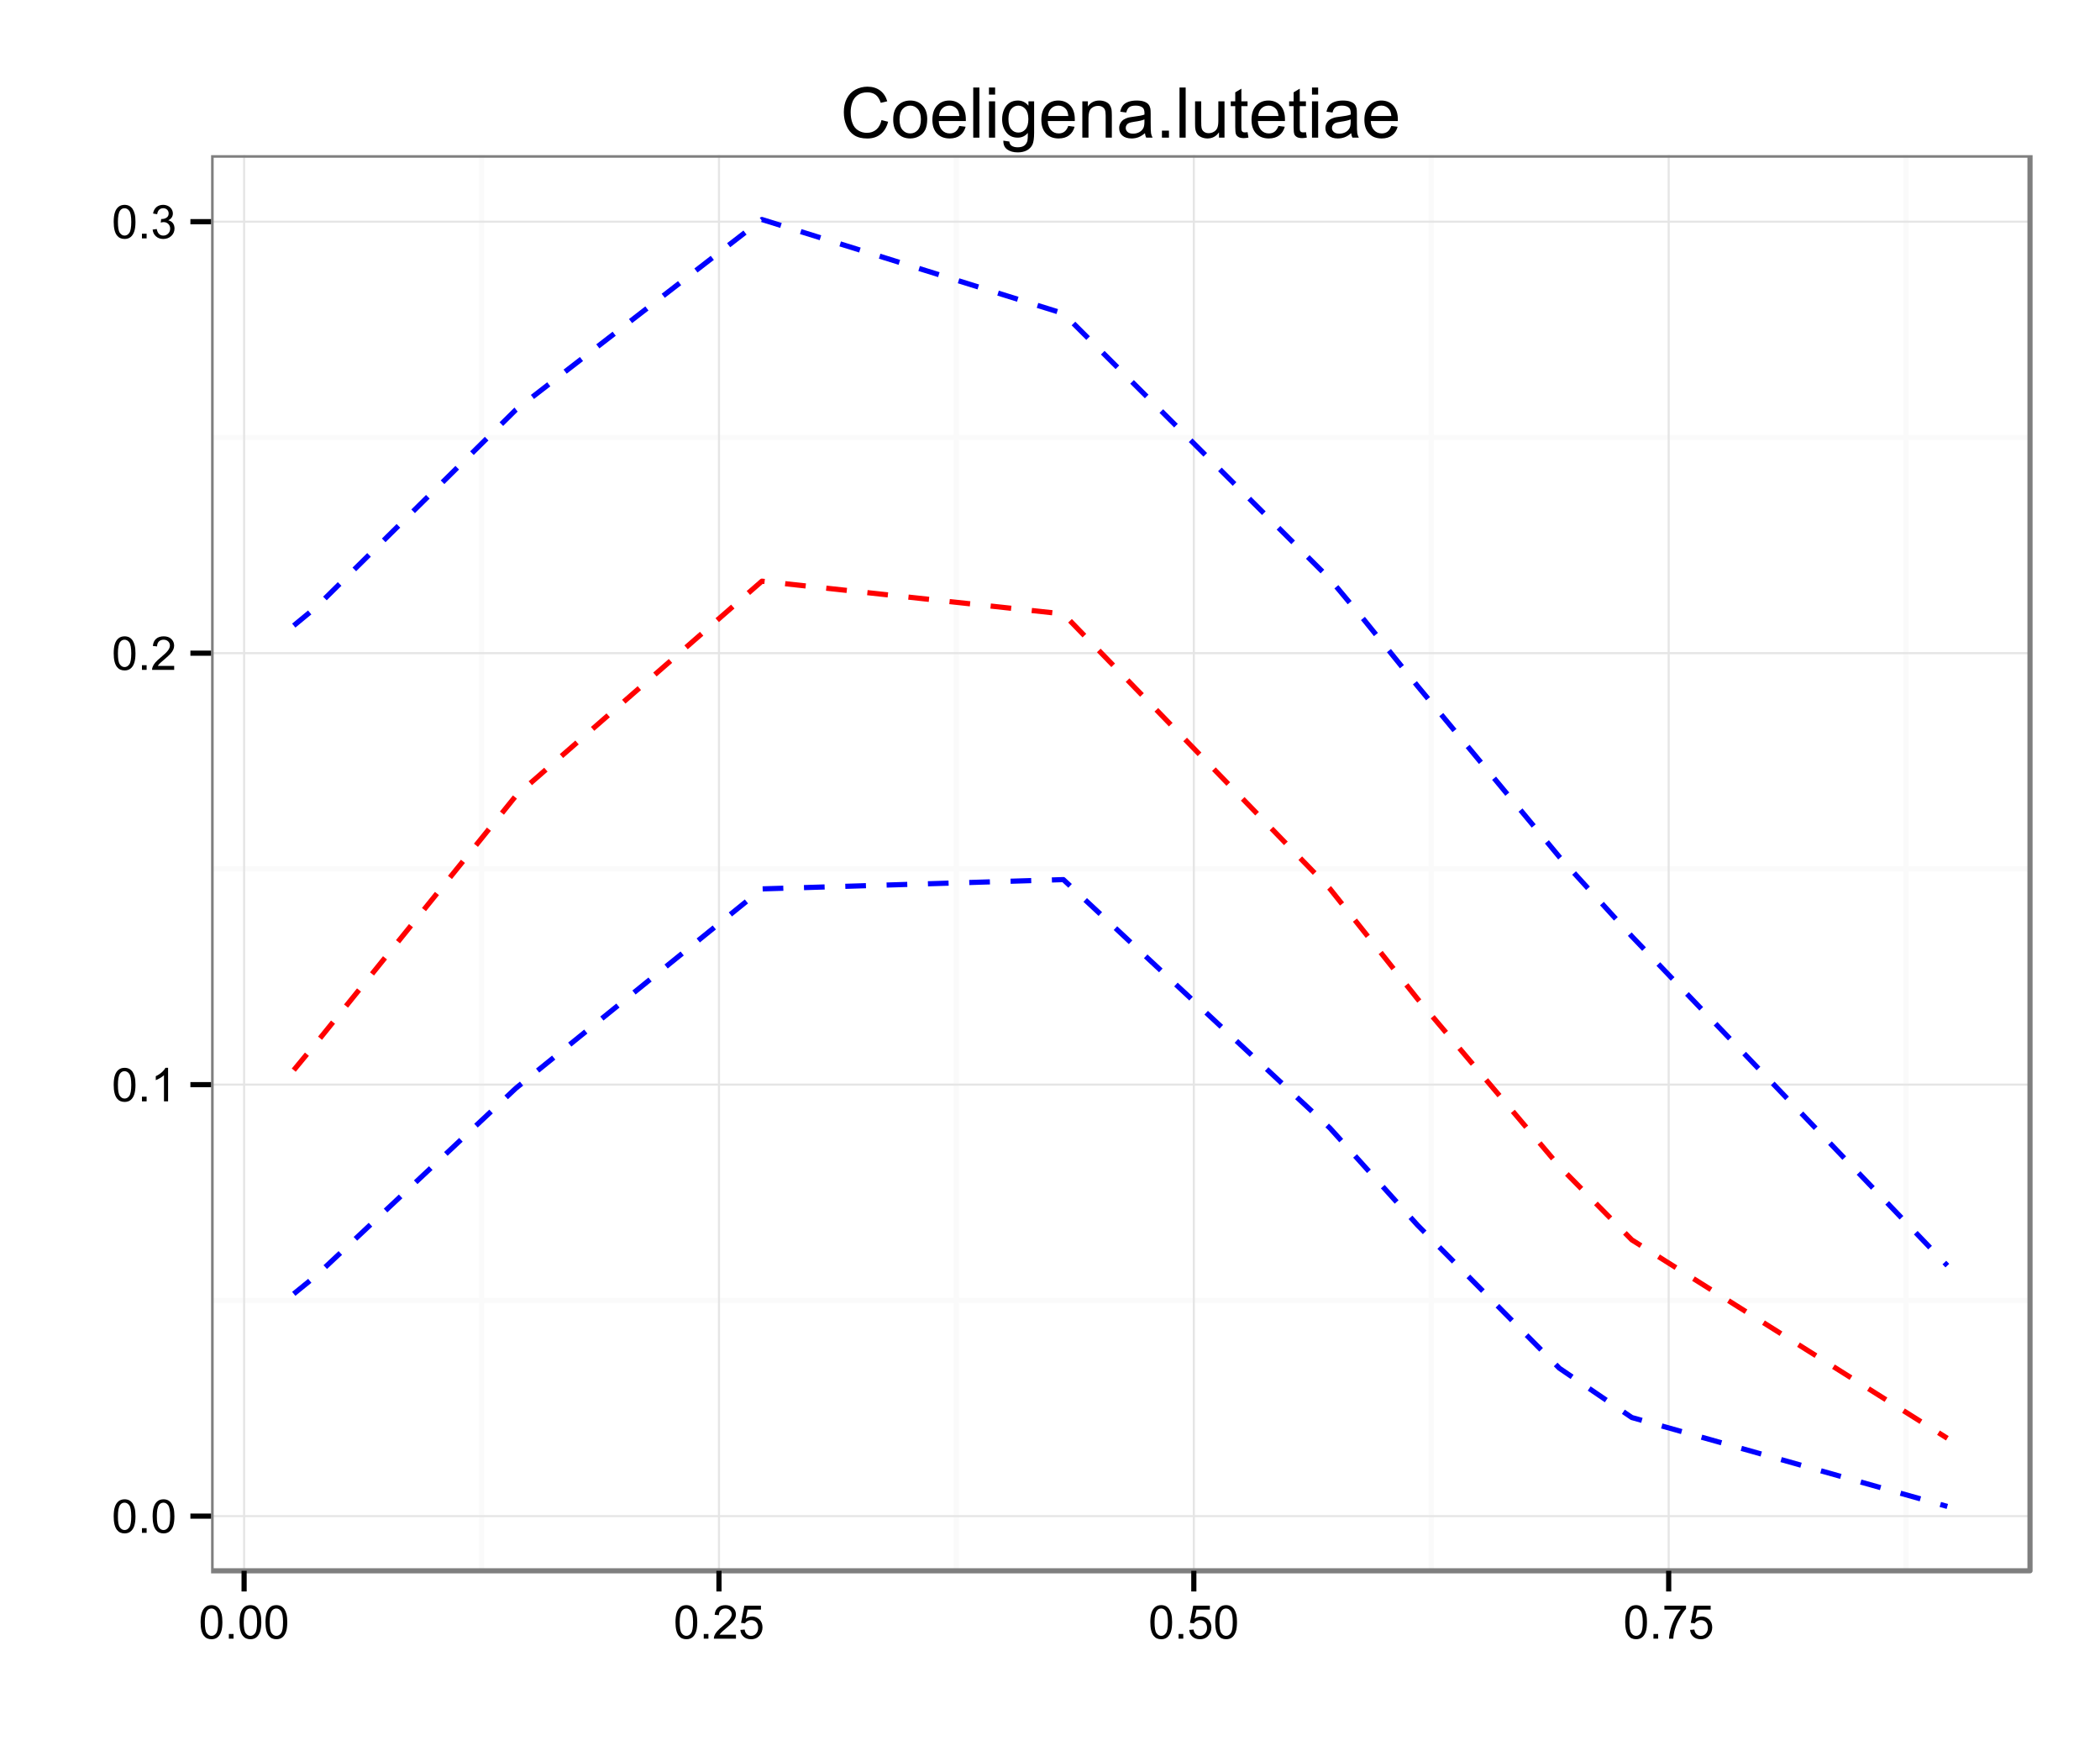
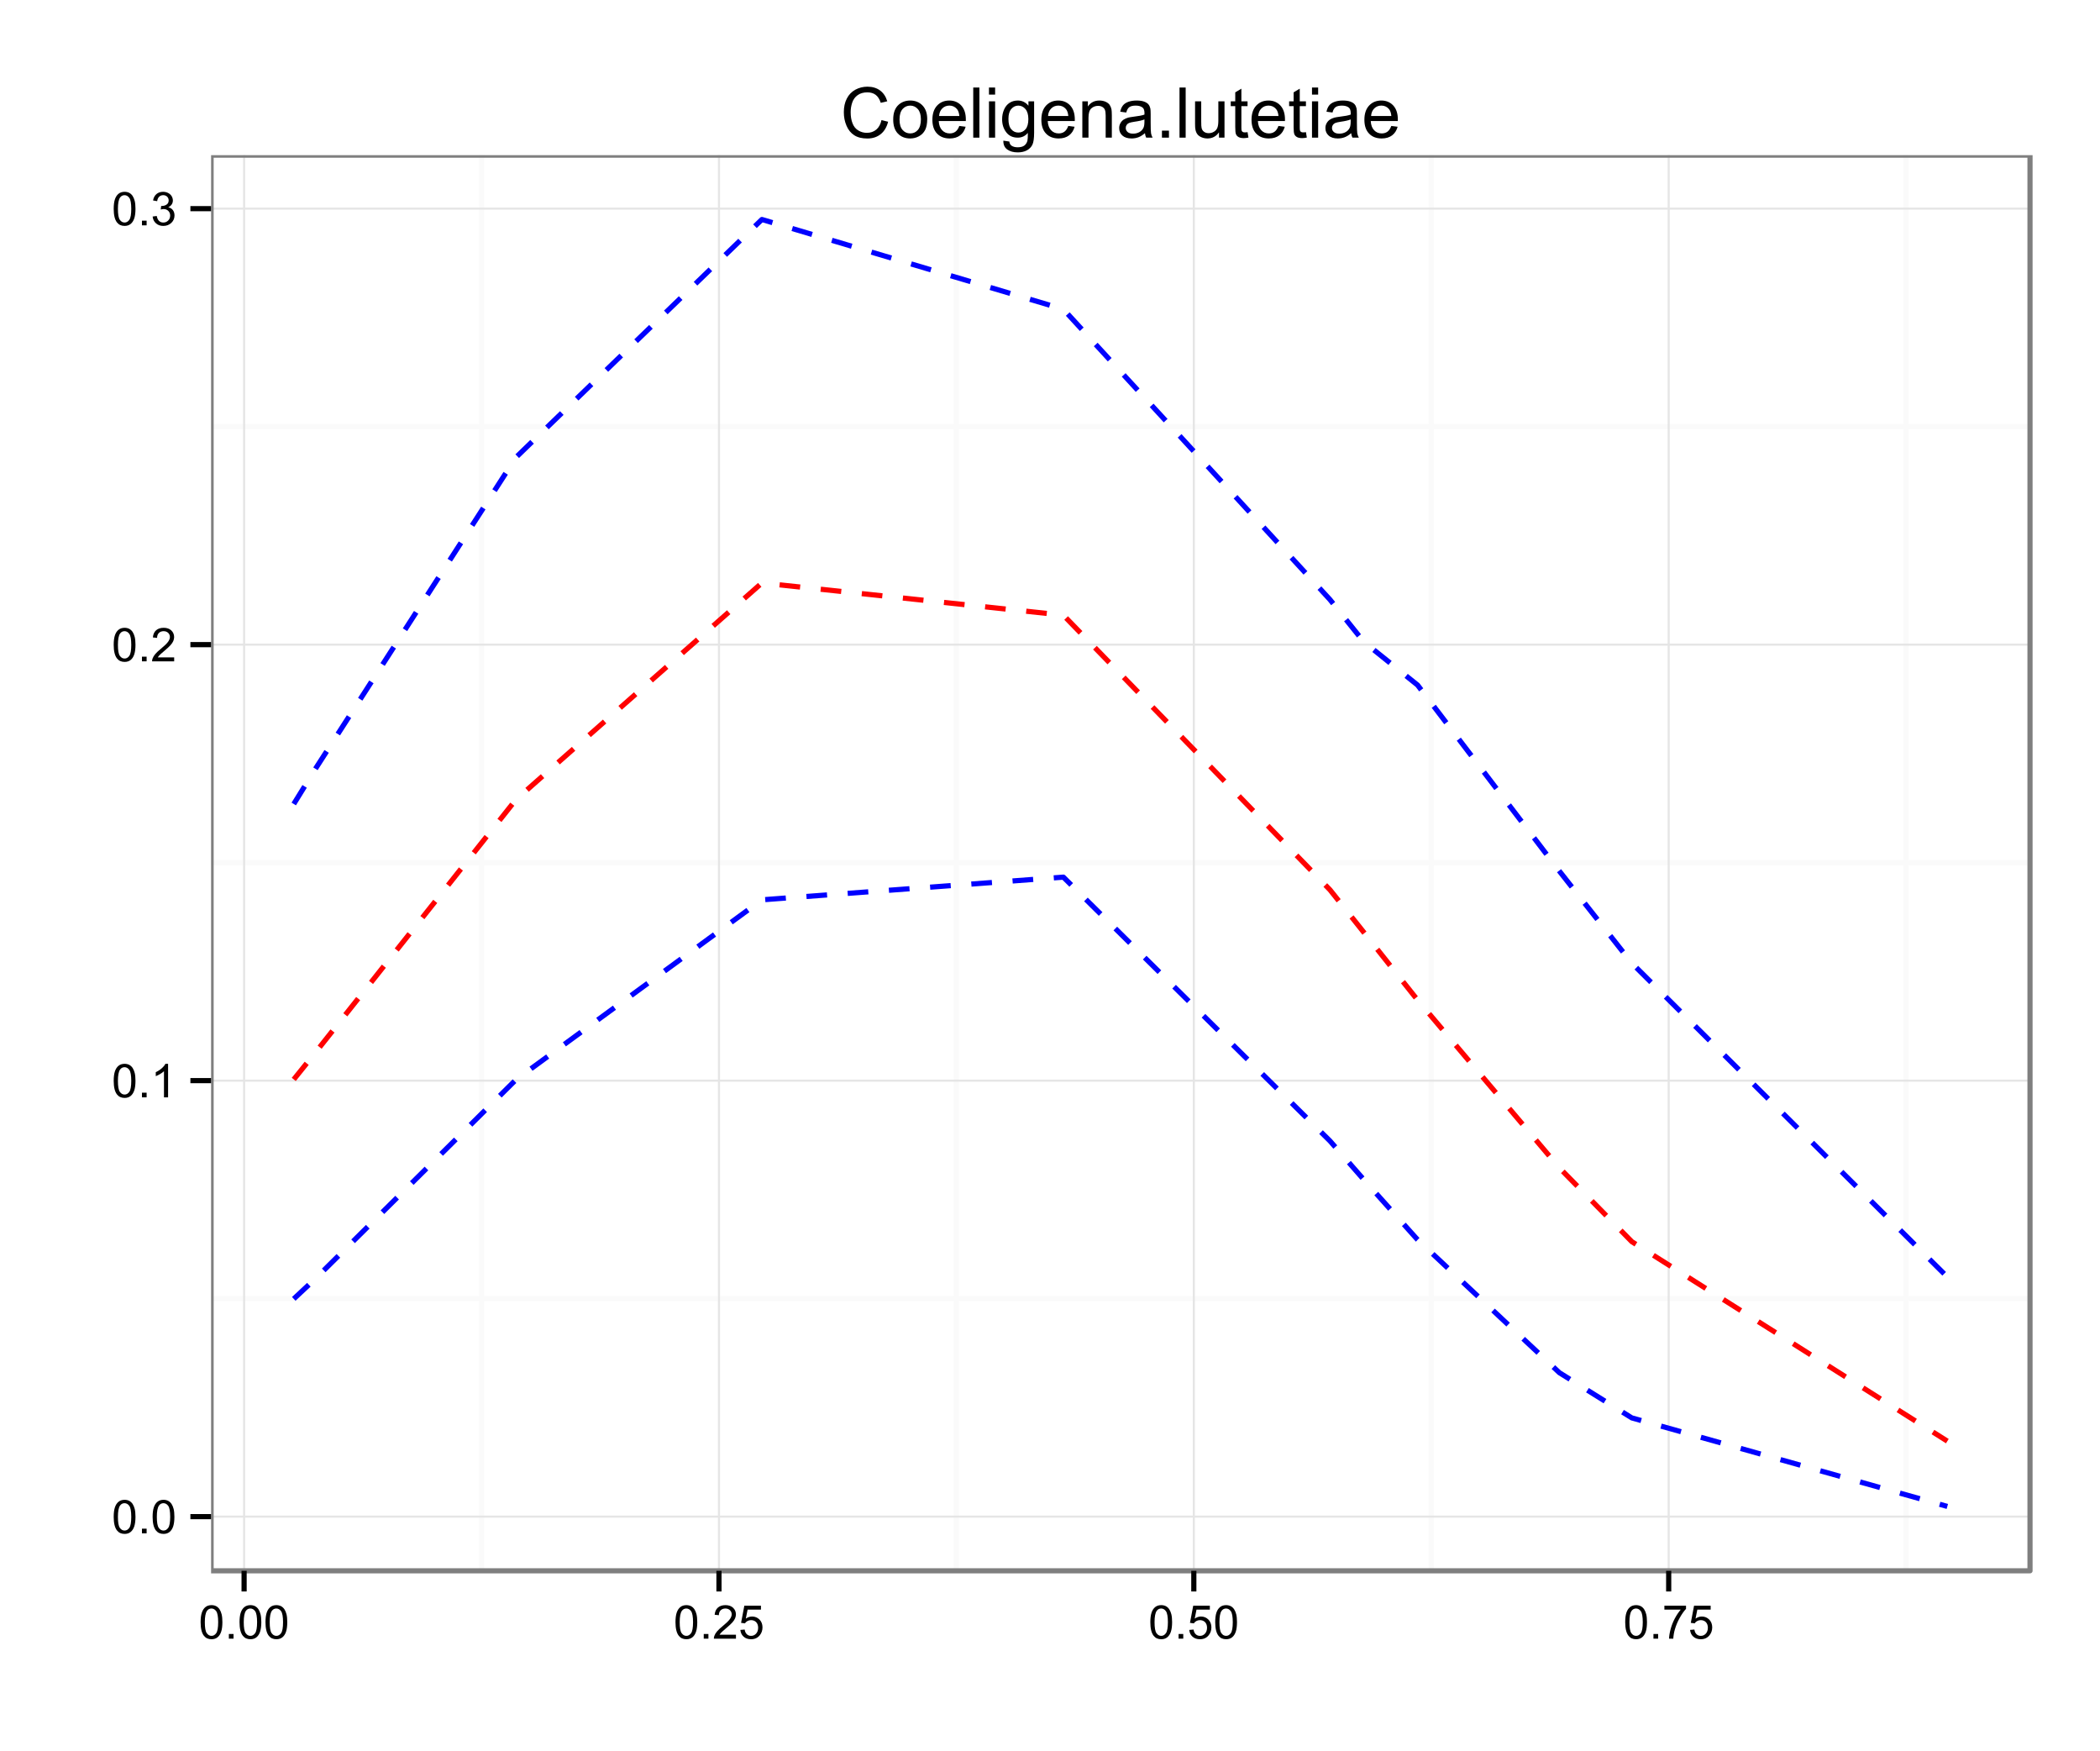
<svg xmlns="http://www.w3.org/2000/svg" xmlns:xlink="http://www.w3.org/1999/xlink" width="432pt" height="360pt" viewBox="0 0 432 360" version="1.1">
  <defs>
    <g>
      <symbol overflow="visible" id="glyph0-0">
        <path style="stroke:none;" d="M 0.398 -3.391 C 0.398 -4.199 0.48 -4.852 0.648 -5.352 C 0.812 -5.844 1.062 -6.227 1.395 -6.496 C 1.723 -6.762 2.137 -6.895 2.641 -6.898 C 3.004 -6.895 3.328 -6.82 3.609 -6.676 C 3.887 -6.523 4.113 -6.312 4.297 -6.035 C 4.477 -5.754 4.621 -5.41 4.723 -5.012 C 4.824 -4.605 4.875 -4.066 4.879 -3.391 C 4.875 -2.582 4.793 -1.93 4.629 -1.438 C 4.465 -0.938 4.215 -0.555 3.887 -0.289 C 3.555 -0.016 3.141 0.117 2.641 0.117 C 1.973 0.117 1.453 -0.117 1.078 -0.594 C 0.625 -1.164 0.398 -2.098 0.398 -3.391 Z M 1.266 -3.391 C 1.266 -2.258 1.395 -1.508 1.66 -1.137 C 1.922 -0.762 2.25 -0.574 2.641 -0.578 C 3.023 -0.574 3.348 -0.762 3.613 -1.141 C 3.875 -1.512 4.008 -2.262 4.012 -3.391 C 4.008 -4.52 3.875 -5.27 3.613 -5.645 C 3.348 -6.012 3.02 -6.199 2.629 -6.203 C 2.238 -6.199 1.93 -6.035 1.703 -5.711 C 1.41 -5.289 1.266 -4.516 1.266 -3.391 Z M 1.266 -3.391 " />
      </symbol>
      <symbol overflow="visible" id="glyph0-1">
        <path style="stroke:none;" d="M 0.871 0 L 0.871 -0.961 L 1.832 -0.961 L 1.832 0 Z M 0.871 0 " />
      </symbol>
      <symbol overflow="visible" id="glyph0-2">
        <path style="stroke:none;" d="M 3.578 0 L 2.734 0 L 2.734 -5.375 C 2.527 -5.18 2.262 -4.988 1.934 -4.793 C 1.602 -4.598 1.305 -4.453 1.047 -4.359 L 1.047 -5.176 C 1.516 -5.395 1.926 -5.664 2.281 -5.98 C 2.633 -6.293 2.883 -6.598 3.031 -6.898 L 3.578 -6.898 Z M 3.578 0 " />
      </symbol>
      <symbol overflow="visible" id="glyph0-3">
        <path style="stroke:none;" d="M 4.832 -0.812 L 4.832 0 L 0.289 0 C 0.281 -0.203 0.316 -0.398 0.391 -0.586 C 0.504 -0.895 0.688 -1.199 0.945 -1.5 C 1.195 -1.797 1.562 -2.141 2.047 -2.539 C 2.789 -3.148 3.297 -3.637 3.562 -3.996 C 3.824 -4.352 3.953 -4.688 3.957 -5.012 C 3.953 -5.34 3.836 -5.621 3.598 -5.855 C 3.355 -6.082 3.043 -6.199 2.664 -6.203 C 2.254 -6.199 1.93 -6.078 1.688 -5.836 C 1.441 -5.59 1.316 -5.25 1.316 -4.824 L 0.449 -4.914 C 0.508 -5.559 0.73 -6.051 1.121 -6.391 C 1.504 -6.727 2.023 -6.895 2.68 -6.898 C 3.336 -6.895 3.859 -6.715 4.246 -6.352 C 4.629 -5.984 4.82 -5.531 4.824 -4.992 C 4.82 -4.715 4.766 -4.441 4.652 -4.18 C 4.539 -3.91 4.352 -3.633 4.094 -3.34 C 3.832 -3.047 3.398 -2.645 2.793 -2.133 C 2.285 -1.707 1.961 -1.418 1.816 -1.266 C 1.672 -1.113 1.551 -0.961 1.461 -0.812 Z M 4.832 -0.812 " />
      </symbol>
      <symbol overflow="visible" id="glyph0-4">
        <path style="stroke:none;" d="M 0.402 -1.812 L 1.246 -1.926 C 1.34 -1.445 1.504 -1.102 1.738 -0.895 C 1.969 -0.68 2.254 -0.574 2.594 -0.578 C 2.988 -0.574 3.324 -0.711 3.598 -0.988 C 3.871 -1.262 4.008 -1.602 4.008 -2.012 C 4.008 -2.395 3.879 -2.715 3.629 -2.969 C 3.371 -3.219 3.051 -3.344 2.664 -3.348 C 2.5 -3.344 2.301 -3.312 2.066 -3.254 L 2.16 -3.992 C 2.215 -3.984 2.262 -3.984 2.297 -3.984 C 2.656 -3.984 2.977 -4.078 3.266 -4.266 C 3.551 -4.453 3.695 -4.742 3.699 -5.133 C 3.695 -5.441 3.59 -5.695 3.383 -5.902 C 3.172 -6.102 2.902 -6.203 2.574 -6.207 C 2.242 -6.203 1.969 -6.102 1.754 -5.895 C 1.531 -5.688 1.391 -5.379 1.332 -4.969 L 0.488 -5.117 C 0.586 -5.68 0.82 -6.121 1.188 -6.434 C 1.551 -6.742 2.008 -6.895 2.555 -6.898 C 2.93 -6.895 3.273 -6.816 3.59 -6.656 C 3.902 -6.496 4.145 -6.277 4.312 -6 C 4.48 -5.719 4.562 -5.422 4.566 -5.113 C 4.562 -4.812 4.484 -4.543 4.324 -4.301 C 4.164 -4.059 3.926 -3.863 3.617 -3.723 C 4.02 -3.625 4.336 -3.43 4.562 -3.137 C 4.785 -2.84 4.898 -2.473 4.902 -2.031 C 4.898 -1.426 4.68 -0.918 4.246 -0.504 C 3.805 -0.09 3.25 0.117 2.586 0.121 C 1.98 0.117 1.48 -0.059 1.086 -0.418 C 0.684 -0.773 0.457 -1.238 0.402 -1.812 Z M 0.402 -1.812 " />
      </symbol>
      <symbol overflow="visible" id="glyph0-5">
        <path style="stroke:none;" d="M 0.398 -1.801 L 1.285 -1.875 C 1.348 -1.441 1.5 -1.117 1.742 -0.902 C 1.977 -0.684 2.266 -0.574 2.605 -0.578 C 3.008 -0.574 3.352 -0.727 3.637 -1.035 C 3.914 -1.34 4.055 -1.746 4.059 -2.254 C 4.055 -2.734 3.918 -3.113 3.652 -3.395 C 3.379 -3.668 3.027 -3.809 2.594 -3.812 C 2.316 -3.809 2.07 -3.746 1.855 -3.625 C 1.633 -3.5 1.461 -3.34 1.34 -3.145 L 0.547 -3.25 L 1.215 -6.777 L 4.633 -6.777 L 4.633 -5.973 L 1.891 -5.973 L 1.52 -4.125 C 1.926 -4.41 2.359 -4.551 2.816 -4.555 C 3.414 -4.551 3.922 -4.344 4.336 -3.93 C 4.746 -3.512 4.949 -2.977 4.953 -2.328 C 4.949 -1.703 4.77 -1.168 4.41 -0.719 C 3.969 -0.16 3.367 0.117 2.605 0.117 C 1.977 0.117 1.465 -0.055 1.074 -0.406 C 0.676 -0.754 0.453 -1.219 0.398 -1.801 Z M 0.398 -1.801 " />
      </symbol>
      <symbol overflow="visible" id="glyph0-6">
        <path style="stroke:none;" d="M 0.453 -5.973 L 0.453 -6.781 L 4.902 -6.781 L 4.902 -6.125 C 4.461 -5.656 4.027 -5.039 3.602 -4.27 C 3.168 -3.496 2.836 -2.703 2.605 -1.891 C 2.434 -1.312 2.324 -0.684 2.281 0 L 1.414 0 C 1.422 -0.539 1.531 -1.191 1.734 -1.961 C 1.938 -2.723 2.227 -3.461 2.609 -4.176 C 2.984 -4.883 3.391 -5.48 3.82 -5.973 Z M 0.453 -5.973 " />
      </symbol>
      <symbol overflow="visible" id="glyph1-0">
        <path style="stroke:none;" d="M 8.465 -3.613 L 9.828 -3.27 C 9.539 -2.148 9.027 -1.293 8.285 -0.707 C 7.543 -0.117 6.633 0.176 5.562 0.176 C 4.445 0.176 3.543 -0.047 2.852 -0.5 C 2.152 -0.949 1.621 -1.605 1.262 -2.465 C 0.895 -3.32 0.715 -4.242 0.719 -5.23 C 0.715 -6.301 0.918 -7.238 1.332 -8.039 C 1.738 -8.836 2.324 -9.441 3.082 -9.859 C 3.84 -10.273 4.672 -10.48 5.582 -10.484 C 6.609 -10.48 7.477 -10.219 8.184 -9.695 C 8.883 -9.168 9.371 -8.43 9.652 -7.48 L 8.312 -7.164 C 8.07 -7.91 7.723 -8.457 7.27 -8.801 C 6.812 -9.145 6.242 -9.316 5.555 -9.316 C 4.762 -9.316 4.098 -9.125 3.566 -8.746 C 3.031 -8.363 2.656 -7.852 2.445 -7.215 C 2.227 -6.574 2.121 -5.918 2.125 -5.238 C 2.121 -4.359 2.25 -3.594 2.508 -2.941 C 2.762 -2.285 3.156 -1.797 3.699 -1.477 C 4.234 -1.152 4.82 -0.988 5.449 -0.992 C 6.211 -0.988 6.855 -1.211 7.387 -1.652 C 7.914 -2.09 8.273 -2.742 8.465 -3.613 Z M 8.465 -3.613 " />
      </symbol>
      <symbol overflow="visible" id="glyph1-1">
        <path style="stroke:none;" d="M 0.477 -3.734 C 0.473 -5.113 0.859 -6.137 1.633 -6.805 C 2.27 -7.355 3.051 -7.633 3.98 -7.637 C 5.004 -7.633 5.844 -7.297 6.496 -6.625 C 7.145 -5.949 7.469 -5.02 7.473 -3.84 C 7.469 -2.875 7.324 -2.121 7.039 -1.57 C 6.75 -1.02 6.332 -0.59 5.781 -0.289 C 5.23 0.016 4.629 0.164 3.98 0.168 C 2.93 0.164 2.086 -0.168 1.441 -0.836 C 0.797 -1.504 0.473 -2.469 0.477 -3.734 Z M 1.777 -3.734 C 1.773 -2.773 1.984 -2.059 2.402 -1.586 C 2.82 -1.105 3.344 -0.867 3.98 -0.871 C 4.605 -0.867 5.129 -1.105 5.547 -1.586 C 5.961 -2.062 6.168 -2.793 6.172 -3.777 C 6.168 -4.695 5.961 -5.395 5.543 -5.875 C 5.121 -6.348 4.598 -6.586 3.98 -6.59 C 3.344 -6.586 2.82 -6.348 2.402 -5.879 C 1.984 -5.402 1.773 -4.688 1.777 -3.734 Z M 1.777 -3.734 " />
      </symbol>
      <symbol overflow="visible" id="glyph1-2">
        <path style="stroke:none;" d="M 6.062 -2.406 L 7.367 -2.242 C 7.156 -1.477 6.777 -0.883 6.223 -0.465 C 5.664 -0.043 4.949 0.164 4.086 0.168 C 2.988 0.164 2.121 -0.168 1.484 -0.84 C 0.844 -1.508 0.527 -2.453 0.527 -3.672 C 0.527 -4.926 0.848 -5.898 1.496 -6.594 C 2.141 -7.285 2.98 -7.633 4.016 -7.637 C 5.008 -7.633 5.824 -7.293 6.461 -6.617 C 7.09 -5.934 7.406 -4.977 7.41 -3.746 C 7.406 -3.668 7.402 -3.559 7.402 -3.41 L 1.836 -3.41 C 1.879 -2.59 2.113 -1.961 2.531 -1.523 C 2.945 -1.086 3.465 -0.867 4.094 -0.871 C 4.555 -0.867 4.949 -0.988 5.281 -1.234 C 5.605 -1.477 5.867 -1.867 6.062 -2.406 Z M 1.906 -4.449 L 6.074 -4.449 C 6.016 -5.074 5.855 -5.547 5.598 -5.863 C 5.191 -6.348 4.668 -6.59 4.027 -6.594 C 3.441 -6.59 2.953 -6.398 2.562 -6.012 C 2.164 -5.621 1.945 -5.098 1.906 -4.449 Z M 1.906 -4.449 " />
      </symbol>
      <symbol overflow="visible" id="glyph1-3">
        <path style="stroke:none;" d="M 0.922 0 L 0.922 -10.309 L 2.188 -10.309 L 2.188 0 Z M 0.922 0 " />
      </symbol>
      <symbol overflow="visible" id="glyph1-4">
        <path style="stroke:none;" d="M 0.957 -8.852 L 0.957 -10.309 L 2.223 -10.309 L 2.223 -8.852 Z M 0.957 0 L 0.957 -7.469 L 2.223 -7.469 L 2.223 0 Z M 0.957 0 " />
      </symbol>
      <symbol overflow="visible" id="glyph1-5">
        <path style="stroke:none;" d="M 0.719 0.617 L 1.949 0.801 C 1.996 1.18 2.137 1.457 2.375 1.633 C 2.688 1.863 3.117 1.98 3.664 1.984 C 4.246 1.98 4.699 1.863 5.02 1.633 C 5.336 1.395 5.551 1.066 5.668 0.648 C 5.73 0.387 5.762 -0.152 5.758 -0.977 C 5.203 -0.324 4.516 0 3.691 0 C 2.664 0 1.867 -0.367 1.309 -1.109 C 0.742 -1.848 0.461 -2.738 0.465 -3.777 C 0.461 -4.484 0.59 -5.141 0.852 -5.746 C 1.105 -6.348 1.48 -6.812 1.973 -7.145 C 2.461 -7.469 3.035 -7.633 3.699 -7.637 C 4.574 -7.633 5.301 -7.277 5.879 -6.566 L 5.879 -7.469 L 7.047 -7.469 L 7.047 -1.012 C 7.043 0.148 6.926 0.969 6.691 1.457 C 6.453 1.941 6.078 2.324 5.566 2.609 C 5.051 2.887 4.418 3.027 3.672 3.031 C 2.777 3.027 2.059 2.828 1.512 2.43 C 0.961 2.027 0.695 1.422 0.719 0.617 Z M 1.766 -3.867 C 1.762 -2.887 1.957 -2.172 2.348 -1.723 C 2.734 -1.27 3.223 -1.043 3.812 -1.047 C 4.391 -1.043 4.879 -1.266 5.273 -1.719 C 5.664 -2.164 5.859 -2.867 5.863 -3.824 C 5.859 -4.734 5.656 -5.422 5.254 -5.891 C 4.848 -6.352 4.359 -6.586 3.789 -6.59 C 3.223 -6.586 2.746 -6.355 2.355 -5.902 C 1.961 -5.441 1.762 -4.766 1.766 -3.867 Z M 1.766 -3.867 " />
      </symbol>
      <symbol overflow="visible" id="glyph1-6">
        <path style="stroke:none;" d="M 0.949 0 L 0.949 -7.469 L 2.09 -7.469 L 2.09 -6.406 C 2.633 -7.223 3.426 -7.633 4.465 -7.637 C 4.914 -7.633 5.328 -7.555 5.707 -7.395 C 6.082 -7.23 6.363 -7.016 6.555 -6.758 C 6.738 -6.492 6.867 -6.18 6.945 -5.82 C 6.988 -5.582 7.012 -5.172 7.016 -4.59 L 7.016 0 L 5.75 0 L 5.75 -4.543 C 5.746 -5.055 5.699 -5.441 5.602 -5.699 C 5.504 -5.953 5.328 -6.156 5.078 -6.309 C 4.824 -6.461 4.531 -6.539 4.199 -6.539 C 3.656 -6.539 3.191 -6.367 2.801 -6.023 C 2.41 -5.68 2.215 -5.031 2.215 -4.078 L 2.215 0 Z M 0.949 0 " />
      </symbol>
      <symbol overflow="visible" id="glyph1-7">
        <path style="stroke:none;" d="M 5.82 -0.922 C 5.348 -0.52 4.898 -0.238 4.465 -0.078 C 4.031 0.086 3.566 0.164 3.074 0.168 C 2.25 0.164 1.617 -0.035 1.18 -0.434 C 0.734 -0.832 0.516 -1.344 0.52 -1.969 C 0.516 -2.332 0.598 -2.664 0.77 -2.969 C 0.934 -3.27 1.152 -3.512 1.422 -3.699 C 1.691 -3.879 1.996 -4.02 2.336 -4.113 C 2.582 -4.176 2.957 -4.238 3.461 -4.305 C 4.48 -4.422 5.23 -4.566 5.715 -4.738 C 5.715 -4.91 5.719 -5.02 5.723 -5.07 C 5.719 -5.582 5.598 -5.945 5.363 -6.16 C 5.035 -6.441 4.555 -6.586 3.922 -6.59 C 3.324 -6.586 2.887 -6.48 2.605 -6.273 C 2.32 -6.062 2.109 -5.695 1.977 -5.168 L 0.738 -5.336 C 0.848 -5.863 1.031 -6.293 1.293 -6.621 C 1.547 -6.945 1.918 -7.195 2.41 -7.371 C 2.895 -7.547 3.461 -7.633 4.105 -7.637 C 4.742 -7.633 5.262 -7.559 5.66 -7.41 C 6.059 -7.258 6.352 -7.07 6.539 -6.844 C 6.727 -6.617 6.855 -6.328 6.934 -5.984 C 6.973 -5.766 6.996 -5.379 6.996 -4.816 L 6.996 -3.129 C 6.996 -1.949 7.02 -1.203 7.074 -0.895 C 7.125 -0.582 7.234 -0.285 7.398 0 L 6.074 0 C 5.941 -0.262 5.855 -0.566 5.82 -0.922 Z M 5.715 -3.746 C 5.254 -3.555 4.566 -3.398 3.648 -3.27 C 3.125 -3.191 2.758 -3.105 2.543 -3.016 C 2.328 -2.918 2.16 -2.781 2.047 -2.605 C 1.926 -2.422 1.867 -2.223 1.871 -2.004 C 1.867 -1.664 1.996 -1.383 2.254 -1.16 C 2.508 -0.934 2.883 -0.82 3.375 -0.824 C 3.859 -0.82 4.293 -0.926 4.676 -1.141 C 5.055 -1.352 5.332 -1.645 5.512 -2.02 C 5.645 -2.301 5.711 -2.723 5.715 -3.285 Z M 5.715 -3.746 " />
      </symbol>
      <symbol overflow="visible" id="glyph1-8">
        <path style="stroke:none;" d="M 1.309 0 L 1.309 -1.441 L 2.75 -1.441 L 2.75 0 Z M 1.309 0 " />
      </symbol>
      <symbol overflow="visible" id="glyph1-9">
        <path style="stroke:none;" d="M 5.844 0 L 5.844 -1.098 C 5.258 -0.254 4.469 0.164 3.473 0.168 C 3.031 0.164 2.621 0.082 2.238 -0.082 C 1.855 -0.25 1.57 -0.461 1.387 -0.719 C 1.199 -0.973 1.07 -1.285 1 -1.66 C 0.945 -1.902 0.918 -2.297 0.922 -2.84 L 0.922 -7.469 L 2.188 -7.469 L 2.188 -3.324 C 2.184 -2.66 2.211 -2.215 2.266 -1.988 C 2.34 -1.652 2.508 -1.395 2.77 -1.207 C 3.023 -1.016 3.344 -0.918 3.727 -0.922 C 4.105 -0.918 4.461 -1.016 4.793 -1.211 C 5.125 -1.402 5.359 -1.668 5.5 -2.008 C 5.637 -2.34 5.707 -2.824 5.711 -3.465 L 5.711 -7.469 L 6.977 -7.469 L 6.977 0 Z M 5.844 0 " />
      </symbol>
      <symbol overflow="visible" id="glyph1-10">
        <path style="stroke:none;" d="M 3.711 -1.133 L 3.895 -0.016 C 3.535 0.059 3.215 0.094 2.938 0.098 C 2.477 0.094 2.121 0.023 1.871 -0.117 C 1.613 -0.262 1.438 -0.453 1.336 -0.691 C 1.23 -0.926 1.176 -1.422 1.18 -2.188 L 1.18 -6.484 L 0.254 -6.484 L 0.254 -7.469 L 1.18 -7.469 L 1.18 -9.316 L 2.441 -10.074 L 2.441 -7.469 L 3.711 -7.469 L 3.711 -6.484 L 2.441 -6.484 L 2.441 -2.117 C 2.438 -1.75 2.461 -1.52 2.508 -1.418 C 2.551 -1.316 2.621 -1.234 2.723 -1.172 C 2.82 -1.109 2.965 -1.078 3.156 -1.082 C 3.293 -1.078 3.477 -1.094 3.711 -1.133 Z M 3.711 -1.133 " />
      </symbol>
    </g>
    <clipPath id="clip1">
      <path d="M 43.422 31.906 L 418.602 31.906 L 418.602 324.051 L 43.422 324.051 Z M 43.422 31.906 " />
    </clipPath>
  </defs>
-   <g id="surface121">
+   <g id="surface126">
    <rect x="0" y="0" width="432" height="360" style="fill:rgb(100%,100%,100%);fill-opacity:1;stroke:none;" />
    <rect x="0" y="0" width="432" height="360" style="fill:rgb(100%,100%,100%);fill-opacity:1;stroke:none;" />
    <path style="fill:none;stroke-width:1.063;stroke-linecap:round;stroke-linejoin:round;stroke:rgb(100%,100%,100%);stroke-opacity:1;stroke-miterlimit:10;" d="M 0 360 L 432 360 L 432 0 L 0 0 Z M 0 360 " />
    <g clip-path="url(#clip1)" clip-rule="nonzero">
      <path style=" stroke:none;fill-rule:nonzero;fill:rgb(100%,100%,100%);fill-opacity:1;" d="M 43.422 323.051 L 417.602 323.051 L 417.602 31.906 L 43.422 31.906 Z M 43.422 323.051 " />
-       <path style="fill:none;stroke-width:1.063;stroke-linecap:butt;stroke-linejoin:round;stroke:rgb(98.039%,98.039%,98.039%);stroke-opacity:1;stroke-miterlimit:10;" d="M 43.422 267.441 L 417.602 267.441 " />
-       <path style="fill:none;stroke-width:1.063;stroke-linecap:butt;stroke-linejoin:round;stroke:rgb(98.039%,98.039%,98.039%);stroke-opacity:1;stroke-miterlimit:10;" d="M 43.422 178.703 L 417.602 178.703 " />
-       <path style="fill:none;stroke-width:1.063;stroke-linecap:butt;stroke-linejoin:round;stroke:rgb(98.039%,98.039%,98.039%);stroke-opacity:1;stroke-miterlimit:10;" d="M 43.422 89.961 L 417.602 89.961 " />
+       <path style="fill:none;stroke-width:1.063;stroke-linecap:butt;stroke-linejoin:round;stroke:rgb(98.039%,98.039%,98.039%);stroke-opacity:1;stroke-miterlimit:10;" d="M 43.422 267.082 L 417.602 267.082 " />
+       <path style="fill:none;stroke-width:1.063;stroke-linecap:butt;stroke-linejoin:round;stroke:rgb(98.039%,98.039%,98.039%);stroke-opacity:1;stroke-miterlimit:10;" d="M 43.422 177.41 L 417.602 177.41 " />
+       <path style="fill:none;stroke-width:1.063;stroke-linecap:butt;stroke-linejoin:round;stroke:rgb(98.039%,98.039%,98.039%);stroke-opacity:1;stroke-miterlimit:10;" d="M 43.422 87.742 L 417.602 87.742 " />
      <path style="fill:none;stroke-width:1.063;stroke-linecap:butt;stroke-linejoin:round;stroke:rgb(98.039%,98.039%,98.039%);stroke-opacity:1;stroke-miterlimit:10;" d="M 99.059 323.051 L 99.059 31.906 " />
      <path style="fill:none;stroke-width:1.063;stroke-linecap:butt;stroke-linejoin:round;stroke:rgb(98.039%,98.039%,98.039%);stroke-opacity:1;stroke-miterlimit:10;" d="M 196.742 323.051 L 196.742 31.906 " />
      <path style="fill:none;stroke-width:1.063;stroke-linecap:butt;stroke-linejoin:round;stroke:rgb(98.039%,98.039%,98.039%);stroke-opacity:1;stroke-miterlimit:10;" d="M 294.43 323.051 L 294.43 31.906 " />
      <path style="fill:none;stroke-width:1.063;stroke-linecap:butt;stroke-linejoin:round;stroke:rgb(98.039%,98.039%,98.039%);stroke-opacity:1;stroke-miterlimit:10;" d="M 392.113 323.051 L 392.113 31.906 " />
-       <path style="fill:none;stroke-width:0.425;stroke-linecap:butt;stroke-linejoin:round;stroke:rgb(89.804%,89.804%,89.804%);stroke-opacity:1;stroke-miterlimit:10;" d="M 43.422 311.812 L 417.602 311.812 " />
-       <path style="fill:none;stroke-width:0.425;stroke-linecap:butt;stroke-linejoin:round;stroke:rgb(89.804%,89.804%,89.804%);stroke-opacity:1;stroke-miterlimit:10;" d="M 43.422 223.07 L 417.602 223.07 " />
-       <path style="fill:none;stroke-width:0.425;stroke-linecap:butt;stroke-linejoin:round;stroke:rgb(89.804%,89.804%,89.804%);stroke-opacity:1;stroke-miterlimit:10;" d="M 43.422 134.332 L 417.602 134.332 " />
-       <path style="fill:none;stroke-width:0.425;stroke-linecap:butt;stroke-linejoin:round;stroke:rgb(89.804%,89.804%,89.804%);stroke-opacity:1;stroke-miterlimit:10;" d="M 43.422 45.59 L 417.602 45.59 " />
+       <path style="fill:none;stroke-width:0.425;stroke-linecap:butt;stroke-linejoin:round;stroke:rgb(89.804%,89.804%,89.804%);stroke-opacity:1;stroke-miterlimit:10;" d="M 43.422 311.914 L 417.602 311.914 " />
+       <path style="fill:none;stroke-width:0.425;stroke-linecap:butt;stroke-linejoin:round;stroke:rgb(89.804%,89.804%,89.804%);stroke-opacity:1;stroke-miterlimit:10;" d="M 43.422 222.246 L 417.602 222.246 " />
+       <path style="fill:none;stroke-width:0.425;stroke-linecap:butt;stroke-linejoin:round;stroke:rgb(89.804%,89.804%,89.804%);stroke-opacity:1;stroke-miterlimit:10;" d="M 43.422 132.578 L 417.602 132.578 " />
+       <path style="fill:none;stroke-width:0.425;stroke-linecap:butt;stroke-linejoin:round;stroke:rgb(89.804%,89.804%,89.804%);stroke-opacity:1;stroke-miterlimit:10;" d="M 43.422 42.91 L 417.602 42.91 " />
      <path style="fill:none;stroke-width:0.425;stroke-linecap:butt;stroke-linejoin:round;stroke:rgb(89.804%,89.804%,89.804%);stroke-opacity:1;stroke-miterlimit:10;" d="M 50.215 323.051 L 50.215 31.906 " />
      <path style="fill:none;stroke-width:0.425;stroke-linecap:butt;stroke-linejoin:round;stroke:rgb(89.804%,89.804%,89.804%);stroke-opacity:1;stroke-miterlimit:10;" d="M 147.902 323.051 L 147.902 31.906 " />
      <path style="fill:none;stroke-width:0.425;stroke-linecap:butt;stroke-linejoin:round;stroke:rgb(89.804%,89.804%,89.804%);stroke-opacity:1;stroke-miterlimit:10;" d="M 245.586 323.051 L 245.586 31.906 " />
      <path style="fill:none;stroke-width:0.425;stroke-linecap:butt;stroke-linejoin:round;stroke:rgb(89.804%,89.804%,89.804%);stroke-opacity:1;stroke-miterlimit:10;" d="M 343.273 323.051 L 343.273 31.906 " />
-       <path style="fill:none;stroke-width:1.063;stroke-linecap:butt;stroke-linejoin:round;stroke:rgb(100%,0%,0%);stroke-opacity:1;stroke-dasharray:4.252,4.252;stroke-miterlimit:1;" d="M 60.43 220.086 L 65.082 214.457 L 106.129 163.668 L 156.734 119.527 L 218.754 126.266 L 273.59 182.793 L 280.543 191.516 L 291.617 205.445 L 320.789 239.875 L 335.688 254.996 L 400.594 295.801 " />
-       <path style="fill:none;stroke-width:1.063;stroke-linecap:butt;stroke-linejoin:round;stroke:rgb(0%,0%,100%);stroke-opacity:1;stroke-dasharray:4.252,4.252;stroke-miterlimit:1;" d="M 60.43 128.664 L 65.082 124.824 L 106.129 84.266 L 156.734 45.141 L 218.754 64.469 L 273.59 119.09 L 280.543 127.398 L 291.617 141.098 L 320.789 176.234 L 335.688 192.57 L 400.594 260.293 " />
-       <path style="fill:none;stroke-width:1.063;stroke-linecap:butt;stroke-linejoin:round;stroke:rgb(0%,0%,100%);stroke-opacity:1;stroke-dasharray:4.252,4.252;stroke-miterlimit:1;" d="M 60.43 266.098 L 65.082 262.316 L 106.129 223.801 L 156.734 182.812 L 218.754 180.902 L 273.59 232.004 L 280.543 239.707 L 291.617 251.973 L 320.789 281.395 L 335.688 291.531 L 400.594 309.816 " />
+       <path style="fill:none;stroke-width:1.063;stroke-linecap:butt;stroke-linejoin:round;stroke:rgb(100%,0%,0%);stroke-opacity:1;stroke-dasharray:4.252,4.252;stroke-miterlimit:1;" d="M 60.43 221.996 L 65.082 216.215 L 106.129 164.457 L 156.734 119.891 L 218.754 126.523 L 273.59 183 L 280.543 191.73 L 291.617 205.672 L 320.789 240.18 L 335.688 255.363 L 400.594 296.387 " />
+       <path style="fill:none;stroke-width:1.063;stroke-linecap:butt;stroke-linejoin:round;stroke:rgb(0%,0%,100%);stroke-opacity:1;stroke-dasharray:4.252,4.252;stroke-miterlimit:1;" d="M 60.43 165.348 L 65.082 157.816 L 106.129 94.078 L 156.734 45.141 L 218.754 63.602 L 273.59 123.312 L 280.543 131.988 L 291.617 140.895 L 320.789 179.16 L 335.688 198.082 L 400.594 262.621 " />
+       <path style="fill:none;stroke-width:1.063;stroke-linecap:butt;stroke-linejoin:round;stroke:rgb(0%,0%,100%);stroke-opacity:1;stroke-dasharray:4.252,4.252;stroke-miterlimit:1;" d="M 60.43 267.129 L 65.082 262.781 L 106.129 222.066 L 156.734 185.062 L 218.754 180.395 L 273.59 234.645 L 280.543 242.594 L 291.617 254.965 L 320.789 282.312 L 335.688 291.609 L 400.594 309.816 " />
      <path style="fill:none;stroke-width:1.063;stroke-linecap:round;stroke-linejoin:round;stroke:rgb(49.804%,49.804%,49.804%);stroke-opacity:1;stroke-miterlimit:10;" d="M 43.422 323.051 L 417.602 323.051 L 417.602 31.906 L 43.422 31.906 Z M 43.422 323.051 " />
    </g>
    <g style="fill:rgb(0%,0%,0%);fill-opacity:1;">
-       <use xlink:href="#glyph0-0" x="22.992" y="315.246" />
-       <use xlink:href="#glyph0-1" x="28.331" y="315.246" />
-       <use xlink:href="#glyph0-0" x="30.998" y="315.246" />
+       <use xlink:href="#glyph0-0" x="22.992" y="315.352" />
+       <use xlink:href="#glyph0-1" x="28.331" y="315.352" />
+       <use xlink:href="#glyph0-0" x="30.998" y="315.352" />
    </g>
    <g style="fill:rgb(0%,0%,0%);fill-opacity:1;">
-       <use xlink:href="#glyph0-0" x="22.992" y="226.508" />
-       <use xlink:href="#glyph0-1" x="28.331" y="226.508" />
-       <use xlink:href="#glyph0-2" x="30.998" y="226.508" />
+       <use xlink:href="#glyph0-0" x="22.992" y="225.684" />
+       <use xlink:href="#glyph0-1" x="28.331" y="225.684" />
+       <use xlink:href="#glyph0-2" x="30.998" y="225.684" />
    </g>
    <g style="fill:rgb(0%,0%,0%);fill-opacity:1;">
-       <use xlink:href="#glyph0-0" x="22.992" y="137.766" />
-       <use xlink:href="#glyph0-1" x="28.331" y="137.766" />
-       <use xlink:href="#glyph0-3" x="30.998" y="137.766" />
+       <use xlink:href="#glyph0-0" x="22.992" y="136.012" />
+       <use xlink:href="#glyph0-1" x="28.331" y="136.012" />
+       <use xlink:href="#glyph0-3" x="30.998" y="136.012" />
    </g>
    <g style="fill:rgb(0%,0%,0%);fill-opacity:1;">
-       <use xlink:href="#glyph0-0" x="22.992" y="49.027" />
-       <use xlink:href="#glyph0-1" x="28.331" y="49.027" />
-       <use xlink:href="#glyph0-4" x="30.998" y="49.027" />
+       <use xlink:href="#glyph0-0" x="22.992" y="46.344" />
+       <use xlink:href="#glyph0-1" x="28.331" y="46.344" />
+       <use xlink:href="#glyph0-4" x="30.998" y="46.344" />
    </g>
-     <path style="fill:none;stroke-width:1.063;stroke-linecap:butt;stroke-linejoin:round;stroke:rgb(0%,0%,0%);stroke-opacity:1;stroke-miterlimit:10;" d="M 39.168 311.812 L 43.422 311.812 " />
-     <path style="fill:none;stroke-width:1.063;stroke-linecap:butt;stroke-linejoin:round;stroke:rgb(0%,0%,0%);stroke-opacity:1;stroke-miterlimit:10;" d="M 39.168 223.07 L 43.422 223.07 " />
-     <path style="fill:none;stroke-width:1.063;stroke-linecap:butt;stroke-linejoin:round;stroke:rgb(0%,0%,0%);stroke-opacity:1;stroke-miterlimit:10;" d="M 39.168 134.332 L 43.422 134.332 " />
-     <path style="fill:none;stroke-width:1.063;stroke-linecap:butt;stroke-linejoin:round;stroke:rgb(0%,0%,0%);stroke-opacity:1;stroke-miterlimit:10;" d="M 39.168 45.59 L 43.422 45.59 " />
+     <path style="fill:none;stroke-width:1.063;stroke-linecap:butt;stroke-linejoin:round;stroke:rgb(0%,0%,0%);stroke-opacity:1;stroke-miterlimit:10;" d="M 39.168 311.914 L 43.422 311.914 " />
+     <path style="fill:none;stroke-width:1.063;stroke-linecap:butt;stroke-linejoin:round;stroke:rgb(0%,0%,0%);stroke-opacity:1;stroke-miterlimit:10;" d="M 39.168 222.246 L 43.422 222.246 " />
+     <path style="fill:none;stroke-width:1.063;stroke-linecap:butt;stroke-linejoin:round;stroke:rgb(0%,0%,0%);stroke-opacity:1;stroke-miterlimit:10;" d="M 39.168 132.578 L 43.422 132.578 " />
+     <path style="fill:none;stroke-width:1.063;stroke-linecap:butt;stroke-linejoin:round;stroke:rgb(0%,0%,0%);stroke-opacity:1;stroke-miterlimit:10;" d="M 39.168 42.91 L 43.422 42.91 " />
    <path style="fill:none;stroke-width:1.063;stroke-linecap:butt;stroke-linejoin:round;stroke:rgb(0%,0%,0%);stroke-opacity:1;stroke-miterlimit:10;" d="M 50.215 327.305 L 50.215 323.051 " />
    <path style="fill:none;stroke-width:1.063;stroke-linecap:butt;stroke-linejoin:round;stroke:rgb(0%,0%,0%);stroke-opacity:1;stroke-miterlimit:10;" d="M 147.902 327.305 L 147.902 323.051 " />
    <path style="fill:none;stroke-width:1.063;stroke-linecap:butt;stroke-linejoin:round;stroke:rgb(0%,0%,0%);stroke-opacity:1;stroke-miterlimit:10;" d="M 245.586 327.305 L 245.586 323.051 " />
    <path style="fill:none;stroke-width:1.063;stroke-linecap:butt;stroke-linejoin:round;stroke:rgb(0%,0%,0%);stroke-opacity:1;stroke-miterlimit:10;" d="M 343.273 327.305 L 343.273 323.051 " />
    <g style="fill:rgb(0%,0%,0%);fill-opacity:1;">
      <use xlink:href="#glyph0-0" x="40.871" y="337.012" />
      <use xlink:href="#glyph0-1" x="46.21" y="337.012" />
      <use xlink:href="#glyph0-0" x="48.877" y="337.012" />
      <use xlink:href="#glyph0-0" x="54.216" y="337.012" />
    </g>
    <g style="fill:rgb(0%,0%,0%);fill-opacity:1;">
      <use xlink:href="#glyph0-0" x="138.559" y="337.012" />
      <use xlink:href="#glyph0-1" x="143.898" y="337.012" />
      <use xlink:href="#glyph0-3" x="146.565" y="337.012" />
      <use xlink:href="#glyph0-5" x="151.904" y="337.012" />
    </g>
    <g style="fill:rgb(0%,0%,0%);fill-opacity:1;">
      <use xlink:href="#glyph0-0" x="236.242" y="337.012" />
      <use xlink:href="#glyph0-1" x="241.581" y="337.012" />
      <use xlink:href="#glyph0-5" x="244.248" y="337.012" />
      <use xlink:href="#glyph0-0" x="249.588" y="337.012" />
    </g>
    <g style="fill:rgb(0%,0%,0%);fill-opacity:1;">
      <use xlink:href="#glyph0-0" x="333.93" y="337.012" />
      <use xlink:href="#glyph0-1" x="339.269" y="337.012" />
      <use xlink:href="#glyph0-6" x="341.936" y="337.012" />
      <use xlink:href="#glyph0-5" x="347.275" y="337.012" />
    </g>
    <g style="fill:rgb(0%,0%,0%);fill-opacity:1;">
      <use xlink:href="#glyph1-0" x="172.871" y="28.309" />
      <use xlink:href="#glyph1-1" x="183.27" y="28.309" />
      <use xlink:href="#glyph1-2" x="191.279" y="28.309" />
      <use xlink:href="#glyph1-3" x="199.287" y="28.309" />
      <use xlink:href="#glyph1-4" x="202.487" y="28.309" />
      <use xlink:href="#glyph1-5" x="205.686" y="28.309" />
      <use xlink:href="#glyph1-2" x="213.695" y="28.309" />
      <use xlink:href="#glyph1-6" x="221.703" y="28.309" />
      <use xlink:href="#glyph1-7" x="229.712" y="28.309" />
      <use xlink:href="#glyph1-8" x="237.72" y="28.309" />
      <use xlink:href="#glyph1-3" x="241.721" y="28.309" />
      <use xlink:href="#glyph1-9" x="244.92" y="28.309" />
      <use xlink:href="#glyph1-10" x="252.929" y="28.309" />
      <use xlink:href="#glyph1-2" x="256.93" y="28.309" />
      <use xlink:href="#glyph1-10" x="264.938" y="28.309" />
      <use xlink:href="#glyph1-4" x="268.939" y="28.309" />
      <use xlink:href="#glyph1-7" x="272.138" y="28.309" />
      <use xlink:href="#glyph1-2" x="280.147" y="28.309" />
    </g>
  </g>
</svg>
